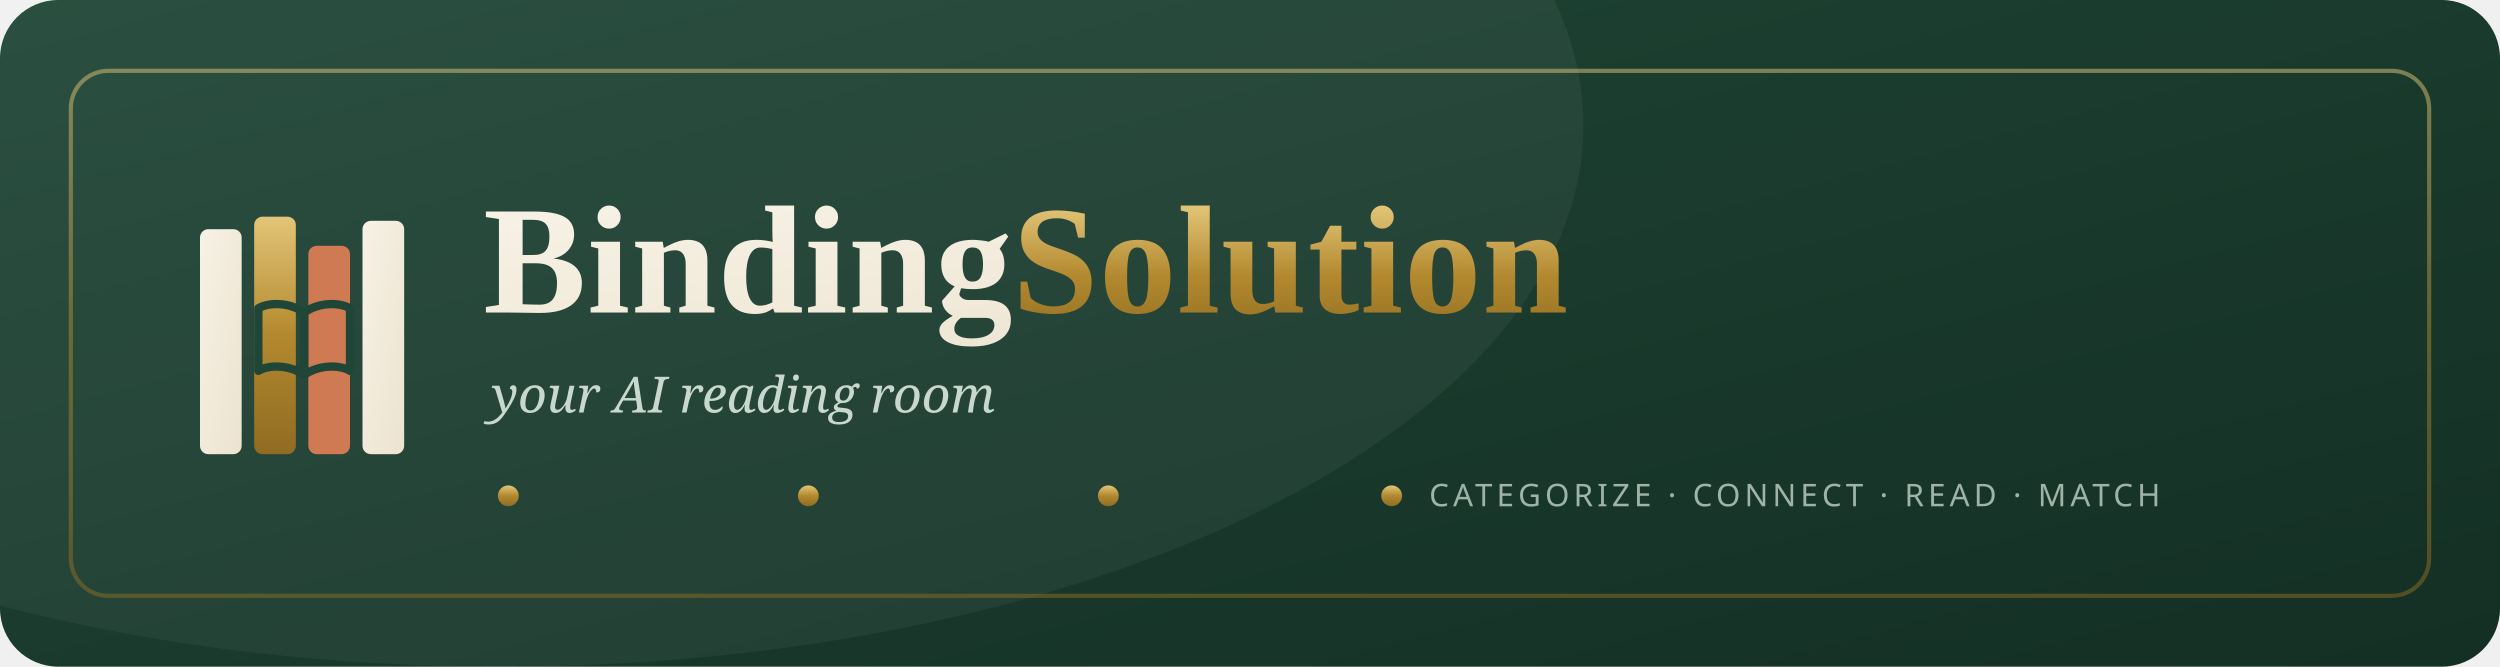
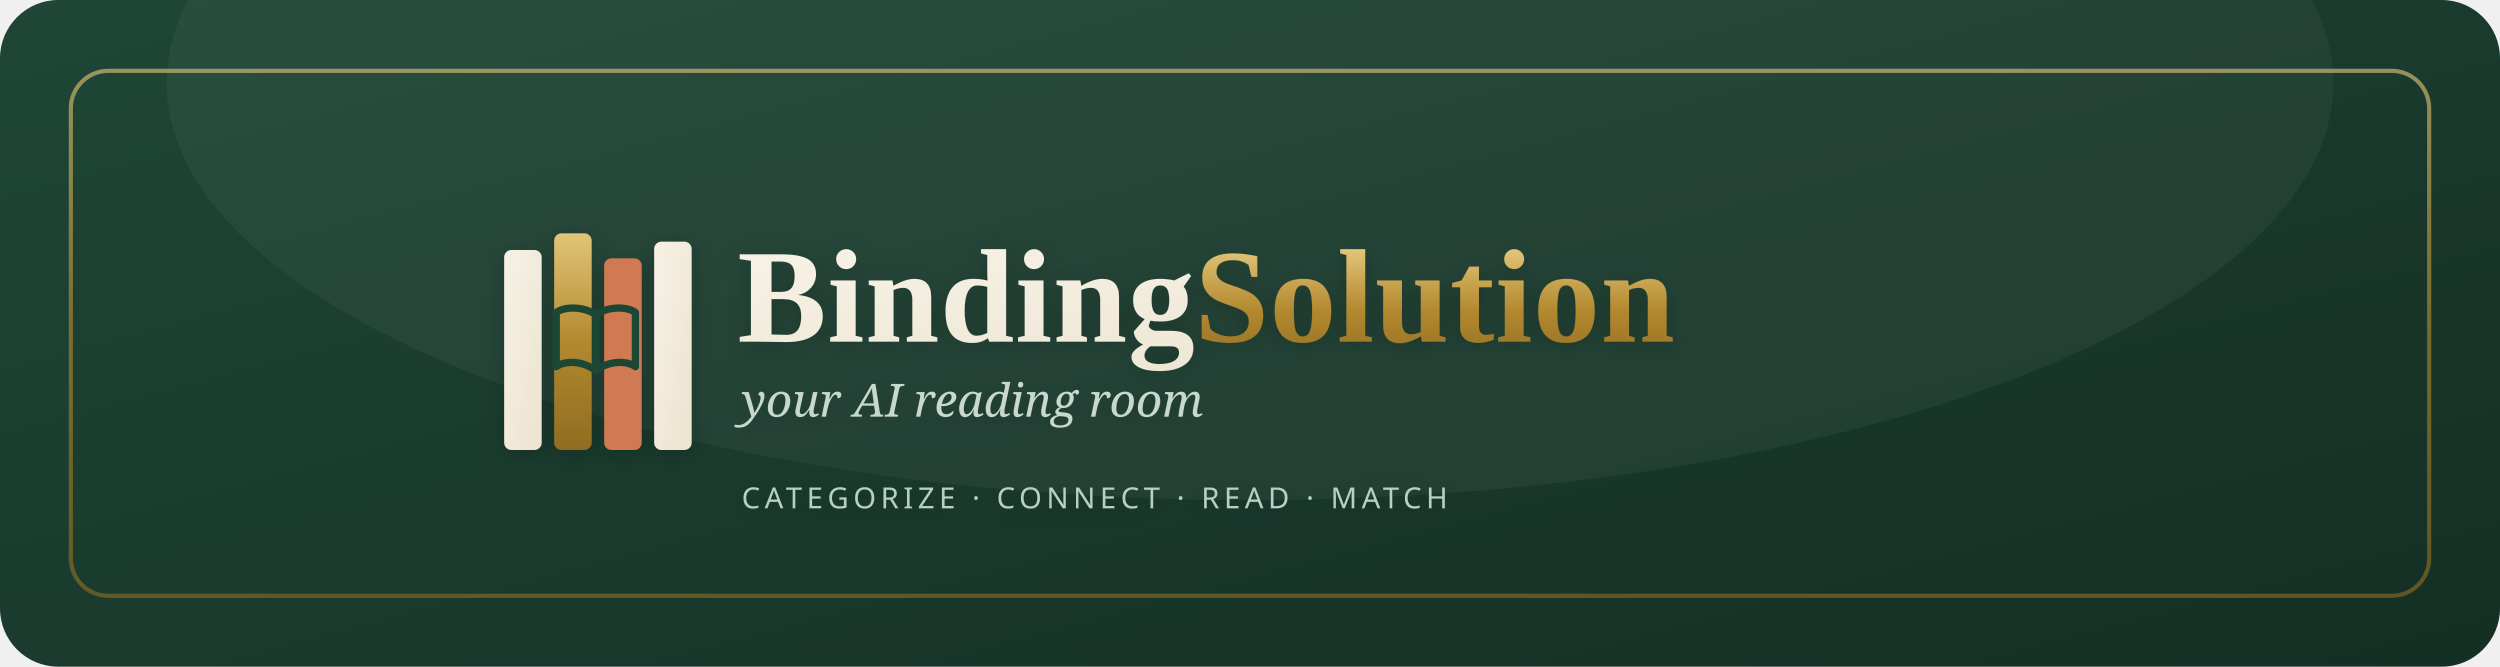
<svg xmlns="http://www.w3.org/2000/svg" viewBox="0 0 1200 320" width="1200" height="320" role="img" aria-label="BindingSolution — your AI reading room">
  <defs>
    <linearGradient id="bg" x1="0" y1="0" x2="1" y2="1">
      <stop offset="0" stop-color="#1f4636" />
      <stop offset="1" stop-color="#142f24" />
    </linearGradient>
    <linearGradient id="foil" x1="0" y1="0" x2="0" y2="1">
      <stop offset="0" stop-color="#e2c578" />
      <stop offset="0.5" stop-color="#b3892f" />
      <stop offset="1" stop-color="#8f6c22" />
    </linearGradient>
    <linearGradient id="paper" x1="0" y1="0" x2="1" y2="1">
      <stop offset="0" stop-color="#f7f2e6" />
      <stop offset="1" stop-color="#ece3cf" />
    </linearGradient>
+     <filter id="glow" x="-20%" y="-20%" width="140%" height="140%">
+       <feDropShadow dx="0" dy="2" stdDeviation="6" flood-color="#000" flood-opacity="0.22" />
+     </filter>
  </defs>
  <rect width="1200" height="320" rx="28" fill="url(#bg)" />
-   <ellipse cx="240" cy="60" rx="520" ry="260" fill="#ffffff" opacity="0.05" />
-   <rect x="34" y="34" width="1132" height="252" rx="18" fill="none" stroke="url(#foil)" stroke-width="2" opacity="0.5" />
-   <g transform="translate(96,104)">
-     <rect x="0" y="6" width="20" height="108" rx="4" fill="url(#paper)" />
-     <rect x="26" y="0" width="20" height="114" rx="4" fill="url(#foil)" />
-     <rect x="52" y="14" width="20" height="100" rx="4" fill="#cf7a52" />
-     <rect x="78" y="2" width="20" height="112" rx="4" fill="url(#paper)" />
-     <g transform="translate(34,40)" fill="none" stroke="#1f4636" stroke-width="4" stroke-linecap="round" stroke-linejoin="round">
-       <path d="M16 6 C 9 1, -1 1, -6 4 L -6 34 C -1 31, 9 31, 16 36" />
-       <path d="M16 6 C 23 1, 33 1, 38 4 L 38 34 C 33 31, 23 31, 16 36" />
-       <path d="M16 6 L 16 36" />
+   <ellipse cx="600" cy="40" rx="520" ry="200" fill="#ffffff" opacity="0.045" />
+   <rect x="34" y="34" width="1132" height="252" rx="18" fill="none" stroke="url(#foil)" stroke-width="2" opacity="0.62" />
+   <g transform="translate(600 160)" filter="url(#glow)">
+     <g transform="translate(-358 -58)">
+       <g transform="translate(0 10)">
+         <rect x="0" y="8" width="18" height="96" rx="3.5" fill="url(#paper)" />
+         <rect x="24" y="0" width="18" height="104" rx="3.5" fill="url(#foil)" />
+         <rect x="48" y="12" width="18" height="92" rx="3.5" fill="#cf7a52" />
+         <rect x="72" y="4" width="18" height="100" rx="3.5" fill="url(#paper)" />
+         <g transform="translate(30 34)" fill="none" stroke="#1f4636" stroke-width="3.5" stroke-linecap="round" stroke-linejoin="round">
+           <path d="M14 5 C 8 1, -1 1, -5 4 L -5 30 C -1 27, 8 27, 14 32" />
+           <path d="M14 5 C 20 1, 29 1, 33 4 L 33 30 C 29 27, 20 27, 14 32" />
+           <path d="M14 5 L 14 32" />
+         </g>
+       </g>
+       <g transform="translate(112 0)">
+         <text x="0" y="62" font-family="Georgia, 'Times New Roman', serif" font-size="64" font-weight="700" fill="url(#paper)" letter-spacing="0.4">
+           Binding<tspan fill="url(#foil)">Solution</tspan>
+         </text>
+         <text x="2" y="98" font-family="Georgia, serif" font-size="22" font-style="italic" fill="#c9d8cf">your AI reading room</text>
+         <line x1="2" y1="118" x2="520" y2="118" stroke="url(#foil)" stroke-width="1.2" opacity="0.42" />
+         <text x="2" y="142" font-family="'Hanken Grotesk', system-ui, sans-serif" font-size="14" fill="#b8cfc4" letter-spacing="2.2">CATEGORIZE · CONNECT · READ · MATCH</text>
+       </g>
    </g>
  </g>
-   <text x="232" y="150" font-family="Georgia, 'Times New Roman', serif" font-size="74" font-weight="700" fill="url(#paper)" letter-spacing="0.5">Binding<tspan fill="url(#foil)">Solution</tspan>
-   </text>
-   <text x="236" y="198" font-family="Georgia, serif" font-size="24" font-style="italic" fill="#c9d8cf">your AI reading room</text>
-   <g transform="translate(238,232)">
-     <line x1="6" y1="6" x2="430" y2="6" stroke="url(#foil)" stroke-width="1.4" opacity="0.45" />
-     <circle cx="6" cy="6" r="5" fill="url(#foil)" />
-     <circle cx="150" cy="6" r="5" fill="url(#foil)" />
-     <circle cx="294" cy="6" r="5" fill="url(#foil)" />
-     <circle cx="430" cy="6" r="5" fill="url(#foil)" />
-     <text x="448" y="11" font-family="'Hanken Grotesk', system-ui, sans-serif" font-size="15" fill="#9fb3a8" letter-spacing="2">CATEGORIZE · CONNECT · READ · MATCH</text>
-   </g>
</svg>
